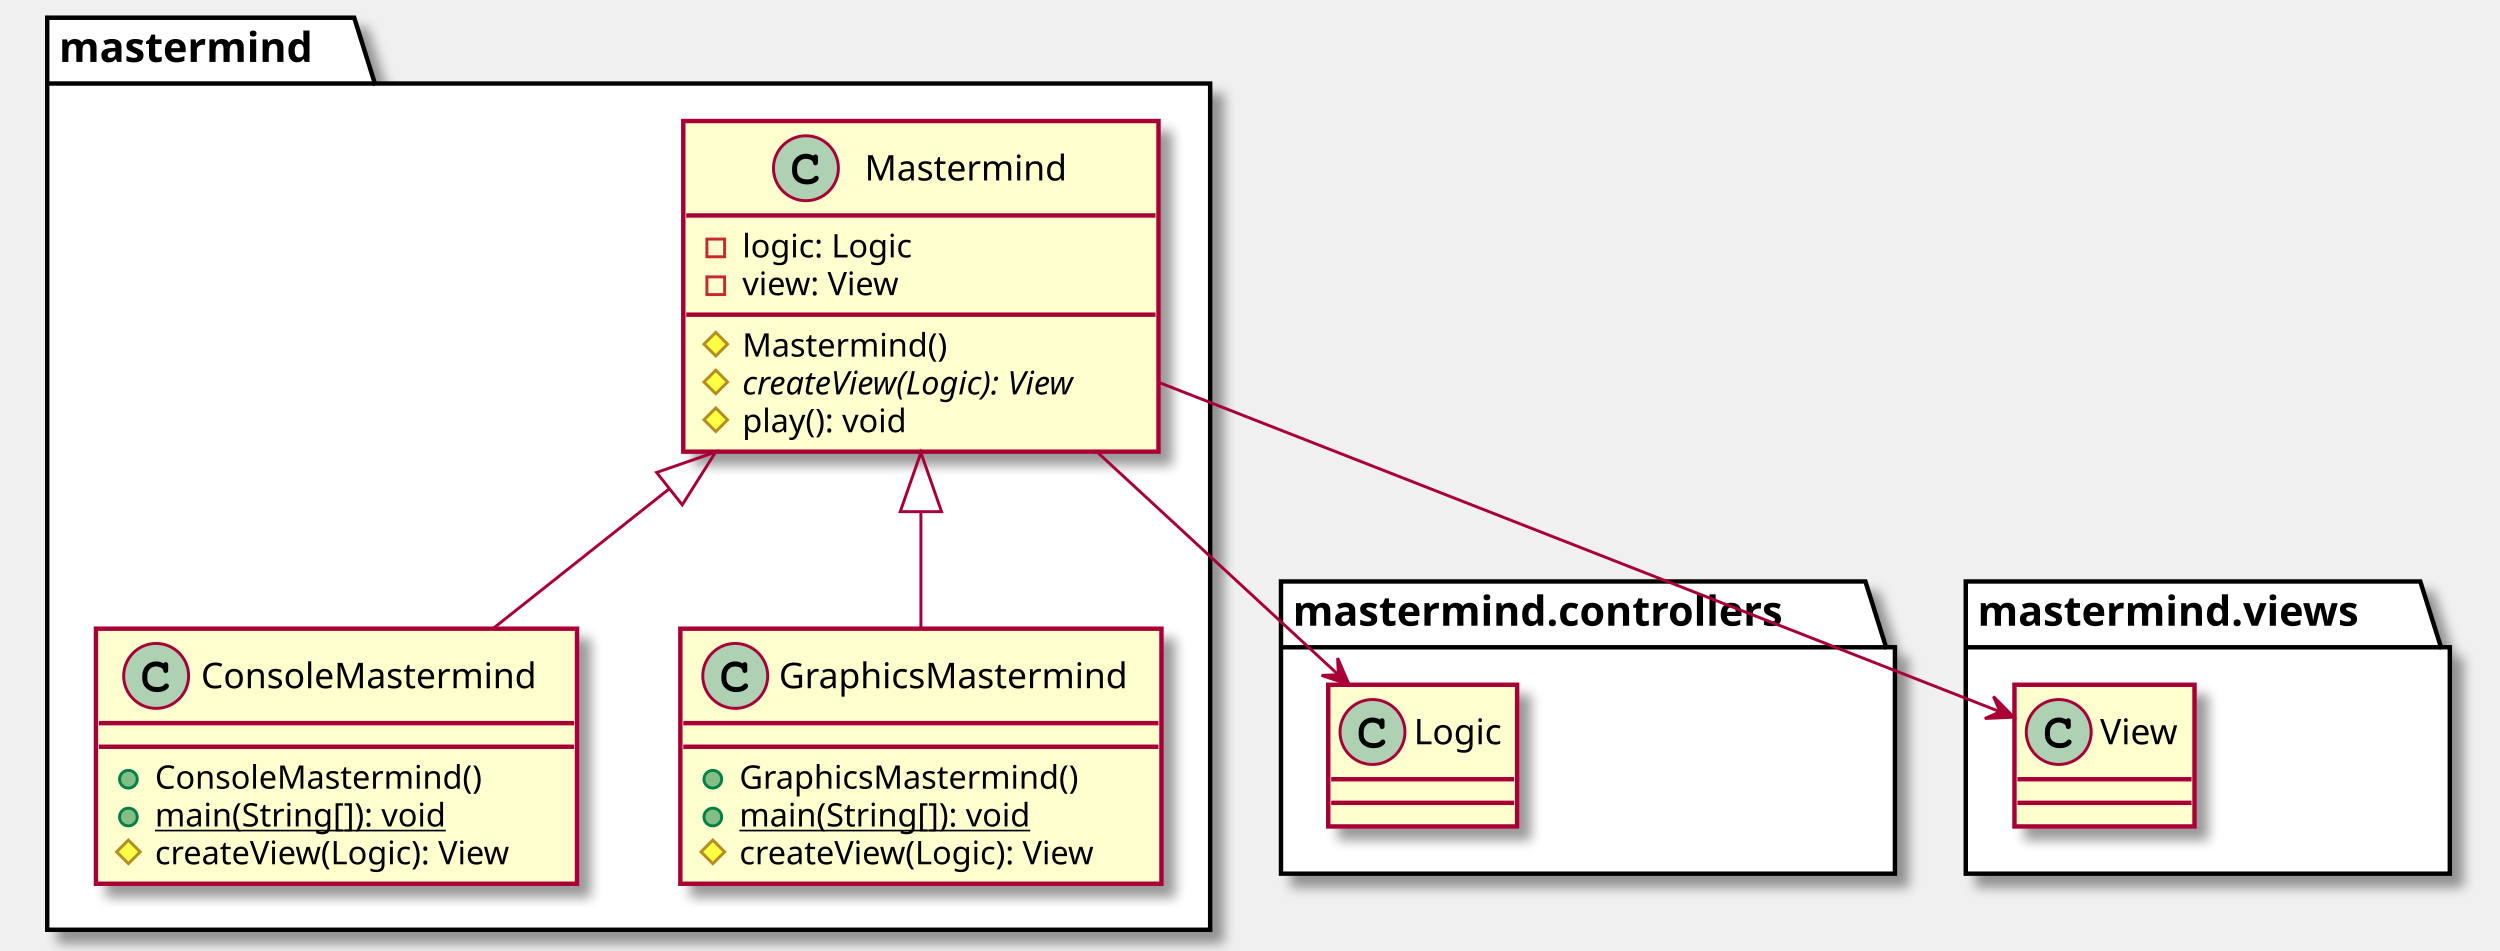
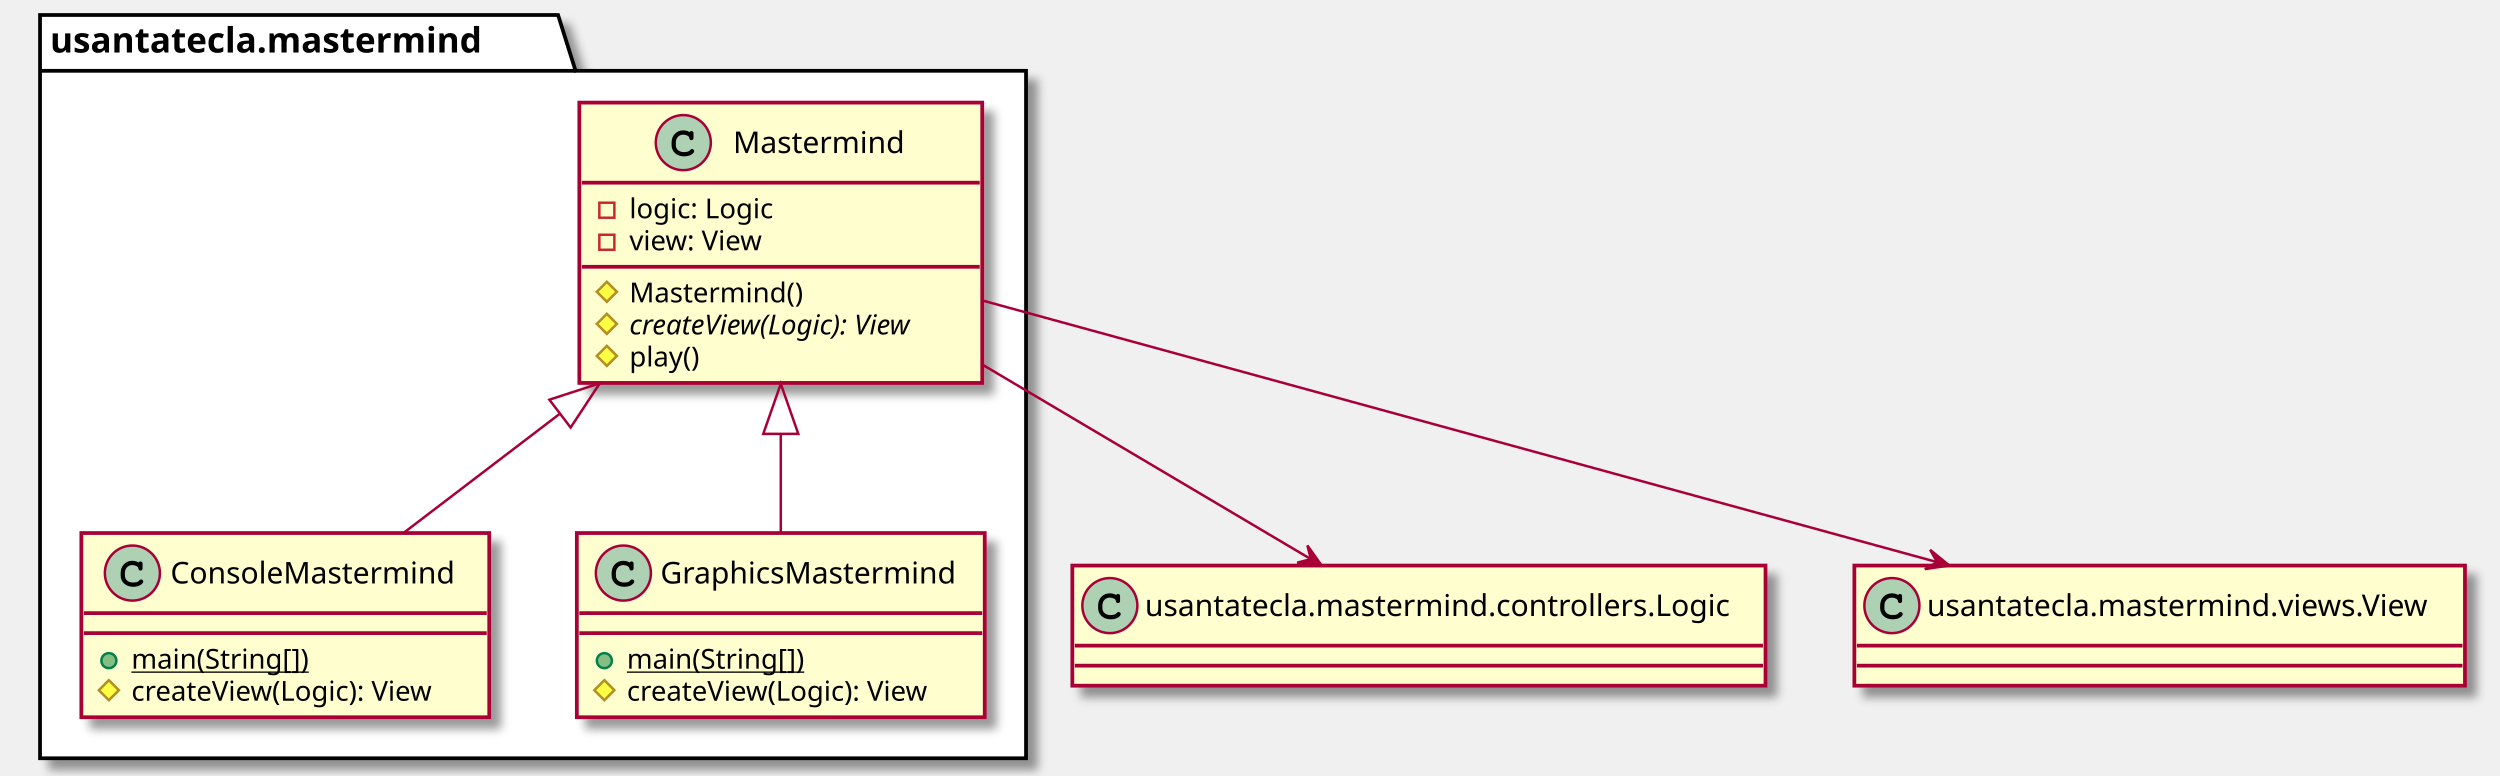
- <svg xmlns="http://www.w3.org/2000/svg" contentScriptType="application/ecmascript" contentStyleType="text/css" height="322px" preserveAspectRatio="none" style="width:847px;height:322px;" version="1.1" viewBox="0 0 847 322" width="847px" zoomAndPan="magnify">
+ <svg xmlns="http://www.w3.org/2000/svg" contentScriptType="application/ecmascript" contentStyleType="text/css" height="310px" preserveAspectRatio="none" style="width:999px;height:310px;" version="1.1" viewBox="0 0 999 310" width="999px" zoomAndPan="magnify">
  <defs>
-     <filter height="300%" id="f1buo74q2ezq4b" width="300%" x="-1" y="-1">
+     <filter height="300%" id="f1wqo0jq590npg" width="300%" x="-1" y="-1">
      <feGaussianBlur result="blurOut" stdDeviation="2.0" />
      <feColorMatrix in="blurOut" result="blurOut2" type="matrix" values="0 0 0 0 0 0 0 0 0 0 0 0 0 0 0 0 0 0 .4 0" />
      <feOffset dx="4.0" dy="4.0" in="blurOut2" result="blurOut3" />
      <feBlend in="SourceGraphic" in2="blurOut3" mode="normal" />
    </filter>
  </defs>
  <g>
-     <polygon fill="#FFFFFF" filter="url(#f1buo74q2ezq4b)" points="16,6,120,6,127,28.297,410,28.297,410,315,16,315,16,6" style="stroke:#000000;stroke-width:1.5;" />
-     <line style="stroke:#000000;stroke-width:1.5;" x1="16" x2="127" y1="28.297" y2="28.297" />
-     <text fill="#000000" font-family="sans-serif" font-size="14" font-weight="bold" lengthAdjust="spacingAndGlyphs" textLength="98" x="20" y="20.995">mastermind</text>
-     <polygon fill="#FFFFFF" filter="url(#f1buo74q2ezq4b)" points="434,197,632,197,639,219.297,642,219.297,642,296,434,296,434,197" style="stroke:#000000;stroke-width:1.5;" />
-     <line style="stroke:#000000;stroke-width:1.5;" x1="434" x2="639" y1="219.297" y2="219.297" />
-     <text fill="#000000" font-family="sans-serif" font-size="14" font-weight="bold" lengthAdjust="spacingAndGlyphs" textLength="192" x="438" y="211.995">mastermind.controllers</text>
-     <polygon fill="#FFFFFF" filter="url(#f1buo74q2ezq4b)" points="666,197,820,197,827,219.297,830,219.297,830,296,666,296,666,197" style="stroke:#000000;stroke-width:1.5;" />
-     <line style="stroke:#000000;stroke-width:1.5;" x1="666" x2="827" y1="219.297" y2="219.297" />
-     <text fill="#000000" font-family="sans-serif" font-size="14" font-weight="bold" lengthAdjust="spacingAndGlyphs" textLength="148" x="670" y="211.995">mastermind.views</text>
-     <rect codeLine="1" fill="#FEFECE" filter="url(#f1buo74q2ezq4b)" height="86.414" id="mastermind.ConsoleMastermind" style="stroke:#A80036;stroke-width:1.5;" width="163" x="32.5" y="213" />
+     <polygon fill="#FFFFFF" filter="url(#f1wqo0jq590npg)" points="16,6,223,6,230,28.297,410,28.297,410,303,16,303,16,6" style="stroke:#000000;stroke-width:1.5;" />
+     <line style="stroke:#000000;stroke-width:1.5;" x1="16" x2="230" y1="28.297" y2="28.297" />
+     <text fill="#000000" font-family="sans-serif" font-size="14" font-weight="bold" lengthAdjust="spacingAndGlyphs" textLength="201" x="20" y="20.995">usantatecla.mastermind</text>
+     <rect codeLine="1" fill="#FEFECE" filter="url(#f1wqo0jq590npg)" height="73.609" id="usantatecla.mastermind.ConsoleMastermind" style="stroke:#A80036;stroke-width:1.5;" width="163" x="32.5" y="213" />
    <ellipse cx="52.9" cy="229" fill="#ADD1B2" rx="11" ry="11" style="stroke:#A80036;stroke-width:1.0;" />
    <path d="M55.244,224.672 C54.306,224.234 53.712,224.094 52.837,224.094 C50.212,224.094 48.212,226.172 48.212,228.891 L48.212,230.016 C48.212,232.594 50.322,234.484 53.212,234.484 C54.431,234.484 55.587,234.188 56.337,233.641 C56.916,233.234 57.244,232.781 57.244,232.391 C57.244,231.938 56.853,231.547 56.384,231.547 C56.166,231.547 55.962,231.625 55.775,231.812 C55.322,232.297 55.322,232.297 55.134,232.391 C54.712,232.656 54.025,232.781 53.259,232.781 C51.212,232.781 49.916,231.688 49.916,229.984 L49.916,228.891 C49.916,227.109 51.166,225.797 52.9,225.797 C53.478,225.797 54.087,225.953 54.556,226.203 C55.041,226.484 55.212,226.703 55.306,227.109 C55.369,227.516 55.4,227.641 55.541,227.766 C55.681,227.906 55.916,228.016 56.134,228.016 C56.4,228.016 56.666,227.875 56.837,227.656 C56.947,227.5 56.978,227.312 56.978,226.891 L56.978,225.469 C56.978,225.031 56.962,224.906 56.869,224.75 C56.712,224.484 56.431,224.344 56.134,224.344 C55.837,224.344 55.634,224.438 55.416,224.75 L55.244,224.672 Z " fill="#000000" />
    <text fill="#000000" font-family="sans-serif" font-size="12" lengthAdjust="spacingAndGlyphs" textLength="119" x="68.1" y="233.154">ConsoleMastermind</text>
    <line style="stroke:#A80036;stroke-width:1.5;" x1="33.5" x2="194.5" y1="245" y2="245" />
    <line style="stroke:#A80036;stroke-width:1.5;" x1="33.5" x2="194.5" y1="253" y2="253" />
    <ellipse cx="43.5" cy="264" fill="#84BE84" rx="3" ry="3" style="stroke:#038048;stroke-width:1.0;" />
-     <text fill="#000000" font-family="sans-serif" font-size="11" lengthAdjust="spacingAndGlyphs" textLength="120" x="52.5" y="267.21">ConsoleMastermind()</text>
-     <ellipse cx="43.5" cy="276.805" fill="#84BE84" rx="3" ry="3" style="stroke:#038048;stroke-width:1.0;" />
-     <text fill="#000000" font-family="sans-serif" font-size="11" lengthAdjust="spacingAndGlyphs" text-decoration="underline" textLength="108" x="52.5" y="280.015">main(String[]): void</text>
-     <polygon fill="#FFFF44" points="43.5,284.609,47.5,288.609,43.5,292.609,39.5,288.609" style="stroke:#B38D22;stroke-width:1.0;" />
-     <text fill="#000000" font-family="sans-serif" font-size="11" lengthAdjust="spacingAndGlyphs" textLength="137" x="52.5" y="292.82">createView(Logic): View</text>
-     <rect codeLine="15" fill="#FEFECE" filter="url(#f1buo74q2ezq4b)" height="112.023" id="mastermind.Mastermind" style="stroke:#A80036;stroke-width:1.5;" width="161" x="231.5" y="41" />
+     <text fill="#000000" font-family="sans-serif" font-size="11" lengthAdjust="spacingAndGlyphs" text-decoration="underline" textLength="77" x="52.5" y="267.21">main(String[])</text>
+     <polygon fill="#FFFF44" points="43.5,271.805,47.5,275.805,43.5,279.805,39.5,275.805" style="stroke:#B38D22;stroke-width:1.0;" />
+     <text fill="#000000" font-family="sans-serif" font-size="11" lengthAdjust="spacingAndGlyphs" textLength="137" x="52.5" y="280.015">createView(Logic): View</text>
+     <rect codeLine="13" fill="#FEFECE" filter="url(#f1wqo0jq590npg)" height="112.023" id="usantatecla.mastermind.Mastermind" style="stroke:#A80036;stroke-width:1.5;" width="161" x="231.5" y="41" />
    <ellipse cx="273.05" cy="57" fill="#ADD1B2" rx="11" ry="11" style="stroke:#A80036;stroke-width:1.0;" />
    <path d="M275.394,52.672 C274.456,52.234 273.863,52.094 272.988,52.094 C270.363,52.094 268.363,54.172 268.363,56.891 L268.363,58.016 C268.363,60.594 270.472,62.484 273.363,62.484 C274.581,62.484 275.738,62.188 276.488,61.641 C277.066,61.234 277.394,60.781 277.394,60.391 C277.394,59.938 277.003,59.547 276.534,59.547 C276.316,59.547 276.113,59.625 275.925,59.812 C275.472,60.297 275.472,60.297 275.284,60.391 C274.863,60.656 274.175,60.781 273.409,60.781 C271.363,60.781 270.066,59.688 270.066,57.984 L270.066,56.891 C270.066,55.109 271.316,53.797 273.05,53.797 C273.628,53.797 274.238,53.953 274.706,54.203 C275.191,54.484 275.363,54.703 275.456,55.109 C275.519,55.516 275.55,55.641 275.691,55.766 C275.831,55.906 276.066,56.016 276.284,56.016 C276.55,56.016 276.816,55.875 276.988,55.656 C277.097,55.5 277.128,55.312 277.128,54.891 L277.128,53.469 C277.128,53.031 277.113,52.906 277.019,52.75 C276.863,52.484 276.581,52.344 276.284,52.344 C275.988,52.344 275.784,52.438 275.566,52.75 L275.394,52.672 Z " fill="#000000" />
    <text fill="#000000" font-family="sans-serif" font-size="12" lengthAdjust="spacingAndGlyphs" textLength="70" x="292.95" y="61.154">Mastermind</text>
    <line style="stroke:#A80036;stroke-width:1.5;" x1="232.5" x2="391.5" y1="73" y2="73" />
    <rect fill="none" height="6" style="stroke:#C82930;stroke-width:1.0;" width="6" x="239.5" y="81" />
    <text fill="#000000" font-family="sans-serif" font-size="11" lengthAdjust="spacingAndGlyphs" textLength="62" x="251.5" y="87.21">logic: Logic</text>
    <rect fill="none" height="6" style="stroke:#C82930;stroke-width:1.0;" width="6" x="239.5" y="93.805" />
    <text fill="#000000" font-family="sans-serif" font-size="11" lengthAdjust="spacingAndGlyphs" textLength="62" x="251.5" y="100.015">view: View</text>
    <line style="stroke:#A80036;stroke-width:1.5;" x1="232.5" x2="391.5" y1="106.609" y2="106.609" />
    <polygon fill="#FFFF44" points="242.5,112.609,246.5,116.609,242.5,120.609,238.5,116.609" style="stroke:#B38D22;stroke-width:1.0;" />
    <text fill="#000000" font-family="sans-serif" font-size="11" lengthAdjust="spacingAndGlyphs" textLength="74" x="251.5" y="120.82">Mastermind()</text>
    <polygon fill="#FFFF44" points="242.5,125.414,246.5,129.414,242.5,133.414,238.5,129.414" style="stroke:#B38D22;stroke-width:1.0;" />
    <text fill="#000000" font-family="sans-serif" font-size="11" font-style="italic" lengthAdjust="spacingAndGlyphs" textLength="135" x="251.5" y="133.625">createView(Logic): View</text>
    <polygon fill="#FFFF44" points="242.5,138.219,246.5,142.219,242.5,146.219,238.5,142.219" style="stroke:#B38D22;stroke-width:1.0;" />
-     <text fill="#000000" font-family="sans-serif" font-size="11" lengthAdjust="spacingAndGlyphs" textLength="63" x="251.5" y="146.429">play(): void</text>
-     <rect codeLine="8" fill="#FEFECE" filter="url(#f1buo74q2ezq4b)" height="86.414" id="mastermind.GraphicsMastermind" style="stroke:#A80036;stroke-width:1.5;" width="163" x="230.5" y="213" />
+     <text fill="#000000" font-family="sans-serif" font-size="11" lengthAdjust="spacingAndGlyphs" textLength="32" x="251.5" y="146.429">play()</text>
+     <rect codeLine="7" fill="#FEFECE" filter="url(#f1wqo0jq590npg)" height="73.609" id="usantatecla.mastermind.GraphicsMastermind" style="stroke:#A80036;stroke-width:1.5;" width="163" x="230.5" y="213" />
    <ellipse cx="249.1" cy="229" fill="#ADD1B2" rx="11" ry="11" style="stroke:#A80036;stroke-width:1.0;" />
    <path d="M251.444,224.672 C250.506,224.234 249.912,224.094 249.037,224.094 C246.412,224.094 244.412,226.172 244.412,228.891 L244.412,230.016 C244.412,232.594 246.522,234.484 249.412,234.484 C250.631,234.484 251.787,234.188 252.537,233.641 C253.116,233.234 253.444,232.781 253.444,232.391 C253.444,231.938 253.053,231.547 252.584,231.547 C252.366,231.547 252.162,231.625 251.975,231.812 C251.522,232.297 251.522,232.297 251.334,232.391 C250.912,232.656 250.225,232.781 249.459,232.781 C247.412,232.781 246.116,231.688 246.116,229.984 L246.116,228.891 C246.116,227.109 247.366,225.797 249.1,225.797 C249.678,225.797 250.287,225.953 250.756,226.203 C251.241,226.484 251.412,226.703 251.506,227.109 C251.569,227.516 251.6,227.641 251.741,227.766 C251.881,227.906 252.116,228.016 252.334,228.016 C252.6,228.016 252.866,227.875 253.037,227.656 C253.147,227.5 253.178,227.312 253.178,226.891 L253.178,225.469 C253.178,225.031 253.162,224.906 253.069,224.75 C252.912,224.484 252.631,224.344 252.334,224.344 C252.037,224.344 251.834,224.438 251.616,224.75 L251.444,224.672 Z " fill="#000000" />
    <text fill="#000000" font-family="sans-serif" font-size="12" lengthAdjust="spacingAndGlyphs" textLength="123" x="263.9" y="233.154">GraphicsMastermind</text>
    <line style="stroke:#A80036;stroke-width:1.5;" x1="231.5" x2="392.5" y1="245" y2="245" />
    <line style="stroke:#A80036;stroke-width:1.5;" x1="231.5" x2="392.5" y1="253" y2="253" />
    <ellipse cx="241.5" cy="264" fill="#84BE84" rx="3" ry="3" style="stroke:#038048;stroke-width:1.0;" />
-     <text fill="#000000" font-family="sans-serif" font-size="11" lengthAdjust="spacingAndGlyphs" textLength="123" x="250.5" y="267.21">GraphicsMastermind()</text>
-     <ellipse cx="241.5" cy="276.805" fill="#84BE84" rx="3" ry="3" style="stroke:#038048;stroke-width:1.0;" />
-     <text fill="#000000" font-family="sans-serif" font-size="11" lengthAdjust="spacingAndGlyphs" text-decoration="underline" textLength="108" x="250.5" y="280.015">main(String[]): void</text>
-     <polygon fill="#FFFF44" points="241.5,284.609,245.5,288.609,241.5,292.609,237.5,288.609" style="stroke:#B38D22;stroke-width:1.0;" />
-     <text fill="#000000" font-family="sans-serif" font-size="11" lengthAdjust="spacingAndGlyphs" textLength="137" x="250.5" y="292.82">createView(Logic): View</text>
-     <rect fill="#FEFECE" filter="url(#f1buo74q2ezq4b)" height="48" id="mastermind.controllers.Logic" style="stroke:#A80036;stroke-width:1.5;" width="64" x="450" y="232" />
-     <ellipse cx="465" cy="248" fill="#ADD1B2" rx="11" ry="11" style="stroke:#A80036;stroke-width:1.0;" />
-     <path d="M467.344,243.672 C466.406,243.234 465.812,243.094 464.938,243.094 C462.312,243.094 460.312,245.172 460.312,247.891 L460.312,249.016 C460.312,251.594 462.422,253.484 465.312,253.484 C466.531,253.484 467.688,253.188 468.438,252.641 C469.016,252.234 469.344,251.781 469.344,251.391 C469.344,250.938 468.953,250.547 468.484,250.547 C468.266,250.547 468.062,250.625 467.875,250.812 C467.422,251.297 467.422,251.297 467.234,251.391 C466.812,251.656 466.125,251.781 465.359,251.781 C463.312,251.781 462.016,250.688 462.016,248.984 L462.016,247.891 C462.016,246.109 463.266,244.797 465,244.797 C465.578,244.797 466.188,244.953 466.656,245.203 C467.141,245.484 467.312,245.703 467.406,246.109 C467.469,246.516 467.5,246.641 467.641,246.766 C467.781,246.906 468.016,247.016 468.234,247.016 C468.5,247.016 468.766,246.875 468.938,246.656 C469.047,246.5 469.078,246.312 469.078,245.891 L469.078,244.469 C469.078,244.031 469.062,243.906 468.969,243.75 C468.812,243.484 468.531,243.344 468.234,243.344 C467.938,243.344 467.734,243.438 467.516,243.75 L467.344,243.672 Z " fill="#000000" />
-     <text fill="#000000" font-family="sans-serif" font-size="12" lengthAdjust="spacingAndGlyphs" textLength="32" x="479" y="252.154">Logic</text>
-     <line style="stroke:#A80036;stroke-width:1.5;" x1="451" x2="513" y1="264" y2="264" />
-     <line style="stroke:#A80036;stroke-width:1.5;" x1="451" x2="513" y1="272" y2="272" />
-     <rect fill="#FEFECE" filter="url(#f1buo74q2ezq4b)" height="48" id="mastermind.views.View" style="stroke:#A80036;stroke-width:1.5;" width="61" x="682.5" y="232" />
-     <ellipse cx="697.5" cy="248" fill="#ADD1B2" rx="11" ry="11" style="stroke:#A80036;stroke-width:1.0;" />
-     <path d="M699.844,243.672 C698.906,243.234 698.312,243.094 697.438,243.094 C694.812,243.094 692.812,245.172 692.812,247.891 L692.812,249.016 C692.812,251.594 694.922,253.484 697.812,253.484 C699.031,253.484 700.188,253.188 700.938,252.641 C701.516,252.234 701.844,251.781 701.844,251.391 C701.844,250.938 701.453,250.547 700.984,250.547 C700.766,250.547 700.562,250.625 700.375,250.812 C699.922,251.297 699.922,251.297 699.734,251.391 C699.312,251.656 698.625,251.781 697.859,251.781 C695.812,251.781 694.516,250.688 694.516,248.984 L694.516,247.891 C694.516,246.109 695.766,244.797 697.5,244.797 C698.078,244.797 698.688,244.953 699.156,245.203 C699.641,245.484 699.812,245.703 699.906,246.109 C699.969,246.516 700,246.641 700.141,246.766 C700.281,246.906 700.516,247.016 700.734,247.016 C701,247.016 701.266,246.875 701.438,246.656 C701.547,246.5 701.578,246.312 701.578,245.891 L701.578,244.469 C701.578,244.031 701.562,243.906 701.469,243.75 C701.312,243.484 701.031,243.344 700.734,243.344 C700.438,243.344 700.234,243.438 700.016,243.75 L699.844,243.672 Z " fill="#000000" />
-     <text fill="#000000" font-family="sans-serif" font-size="12" lengthAdjust="spacingAndGlyphs" textLength="29" x="711.5" y="252.154">View</text>
-     <line style="stroke:#A80036;stroke-width:1.5;" x1="683.5" x2="742.5" y1="264" y2="264" />
-     <line style="stroke:#A80036;stroke-width:1.5;" x1="683.5" x2="742.5" y1="272" y2="272" />
-     <path codeLine="6" d="M226.522,165.778 C206.349,181.774 185.413,198.375 167.149,212.857 " fill="none" id="mastermind.Mastermind-backto-mastermind.ConsoleMastermind" style="stroke:#A80036;stroke-width:1.0;" />
-     <polygon fill="none" points="222.451,160.073,242.471,153.132,231.149,171.043,222.451,160.073" style="stroke:#A80036;stroke-width:1.0;" />
-     <path codeLine="13" d="M312,173.611 C312,187.156 312,200.815 312,212.974 " fill="none" id="mastermind.Mastermind-backto-mastermind.GraphicsMastermind" style="stroke:#A80036;stroke-width:1.0;" />
-     <polygon fill="none" points="305,173.352,312,153.352,319,173.352,305,173.352" style="stroke:#A80036;stroke-width:1.0;" />
-     <path codeLine="22" d="M371.936,153.352 C399.588,178.89 431.126,208.017 453.333,228.526 " fill="none" id="mastermind.Mastermind-to-mastermind.controllers.Logic" style="stroke:#A80036;stroke-width:1.0;" />
-     <polygon fill="#A80036" points="457.091,231.996,453.192,222.952,453.418,228.604,447.765,228.829,457.091,231.996" style="stroke:#A80036;stroke-width:1.0;" />
-     <path codeLine="23" d="M392.666,129.582 C479.597,163.618 614.001,216.24 677.482,241.094 " fill="none" id="mastermind.Mastermind-to-mastermind.views.View" style="stroke:#A80036;stroke-width:1.0;" />
-     <polygon fill="#A80036" points="682.297,242.979,675.375,235.973,677.641,241.156,672.458,243.423,682.297,242.979" style="stroke:#A80036;stroke-width:1.0;" />
+     <text fill="#000000" font-family="sans-serif" font-size="11" lengthAdjust="spacingAndGlyphs" text-decoration="underline" textLength="77" x="250.5" y="267.21">main(String[])</text>
+     <polygon fill="#FFFF44" points="241.5,271.805,245.5,275.805,241.5,279.805,237.5,275.805" style="stroke:#B38D22;stroke-width:1.0;" />
+     <text fill="#000000" font-family="sans-serif" font-size="11" lengthAdjust="spacingAndGlyphs" textLength="137" x="250.5" y="280.015">createView(Logic): View</text>
+     <rect codeLine="20" fill="#FEFECE" filter="url(#f1wqo0jq590npg)" height="48" id="Logic" style="stroke:#A80036;stroke-width:1.5;" width="277" x="428.5" y="226" />
+     <ellipse cx="443.5" cy="242" fill="#ADD1B2" rx="11" ry="11" style="stroke:#A80036;stroke-width:1.0;" />
+     <path d="M445.844,237.672 C444.906,237.234 444.312,237.094 443.438,237.094 C440.812,237.094 438.812,239.172 438.812,241.891 L438.812,243.016 C438.812,245.594 440.922,247.484 443.812,247.484 C445.031,247.484 446.188,247.188 446.938,246.641 C447.516,246.234 447.844,245.781 447.844,245.391 C447.844,244.938 447.453,244.547 446.984,244.547 C446.766,244.547 446.562,244.625 446.375,244.812 C445.922,245.297 445.922,245.297 445.734,245.391 C445.312,245.656 444.625,245.781 443.859,245.781 C441.812,245.781 440.516,244.688 440.516,242.984 L440.516,241.891 C440.516,240.109 441.766,238.797 443.5,238.797 C444.078,238.797 444.688,238.953 445.156,239.203 C445.641,239.484 445.812,239.703 445.906,240.109 C445.969,240.516 446,240.641 446.141,240.766 C446.281,240.906 446.516,241.016 446.734,241.016 C447,241.016 447.266,240.875 447.438,240.656 C447.547,240.5 447.578,240.312 447.578,239.891 L447.578,238.469 C447.578,238.031 447.562,237.906 447.469,237.75 C447.312,237.484 447.031,237.344 446.734,237.344 C446.438,237.344 446.234,237.438 446.016,237.75 L445.844,237.672 Z " fill="#000000" />
+     <text fill="#000000" font-family="sans-serif" font-size="12" lengthAdjust="spacingAndGlyphs" textLength="245" x="457.5" y="246.154">usantatecla.mastermind.controllers.Logic</text>
+     <line style="stroke:#A80036;stroke-width:1.5;" x1="429.5" x2="704.5" y1="258" y2="258" />
+     <line style="stroke:#A80036;stroke-width:1.5;" x1="429.5" x2="704.5" y1="266" y2="266" />
+     <rect codeLine="24" fill="#FEFECE" filter="url(#f1wqo0jq590npg)" height="48" id="View" style="stroke:#A80036;stroke-width:1.5;" width="244" x="741" y="226" />
+     <ellipse cx="756" cy="242" fill="#ADD1B2" rx="11" ry="11" style="stroke:#A80036;stroke-width:1.0;" />
+     <path d="M758.344,237.672 C757.406,237.234 756.812,237.094 755.938,237.094 C753.312,237.094 751.312,239.172 751.312,241.891 L751.312,243.016 C751.312,245.594 753.422,247.484 756.312,247.484 C757.531,247.484 758.688,247.188 759.438,246.641 C760.016,246.234 760.344,245.781 760.344,245.391 C760.344,244.938 759.953,244.547 759.484,244.547 C759.266,244.547 759.062,244.625 758.875,244.812 C758.422,245.297 758.422,245.297 758.234,245.391 C757.812,245.656 757.125,245.781 756.359,245.781 C754.312,245.781 753.016,244.688 753.016,242.984 L753.016,241.891 C753.016,240.109 754.266,238.797 756,238.797 C756.578,238.797 757.188,238.953 757.656,239.203 C758.141,239.484 758.312,239.703 758.406,240.109 C758.469,240.516 758.5,240.641 758.641,240.766 C758.781,240.906 759.016,241.016 759.234,241.016 C759.5,241.016 759.766,240.875 759.938,240.656 C760.047,240.5 760.078,240.312 760.078,239.891 L760.078,238.469 C760.078,238.031 760.062,237.906 759.969,237.75 C759.812,237.484 759.531,237.344 759.234,237.344 C758.938,237.344 758.734,237.438 758.516,237.75 L758.344,237.672 Z " fill="#000000" />
+     <text fill="#000000" font-family="sans-serif" font-size="12" lengthAdjust="spacingAndGlyphs" textLength="212" x="770" y="246.154">usantatecla.mastermind.views.View</text>
+     <line style="stroke:#A80036;stroke-width:1.5;" x1="742" x2="984" y1="258" y2="258" />
+     <line style="stroke:#A80036;stroke-width:1.5;" x1="742" x2="984" y1="266" y2="266" />
+     <path codeLine="5" d="M223.527,165.472 C202.151,181.774 180.112,198.581 161.459,212.806 " fill="none" id="usantatecla.mastermind.Mastermind-backto-usantatecla.mastermind.ConsoleMastermind" style="stroke:#A80036;stroke-width:1.0;" />
+     <polygon fill="none" points="219.529,159.718,239.677,153.155,228.019,170.85,219.529,159.718" style="stroke:#A80036;stroke-width:1.0;" />
+     <path codeLine="11" d="M312,173.838 C312,187.469 312,201.085 312,212.91 " fill="none" id="usantatecla.mastermind.Mastermind-backto-usantatecla.mastermind.GraphicsMastermind" style="stroke:#A80036;stroke-width:1.0;" />
+     <polygon fill="none" points="305,173.369,312,153.369,319,173.369,305,173.369" style="stroke:#A80036;stroke-width:1.0;" />
+     <path codeLine="28" d="M392.684,145.777 C435.973,171.411 487.623,201.997 523.41,223.188 " fill="none" id="usantatecla.mastermind.Mastermind-to-Logic" style="stroke:#A80036;stroke-width:1.0;" />
+     <polygon fill="#A80036" points="528.132,225.984,522.427,217.956,523.83,223.436,518.35,224.839,528.132,225.984" style="stroke:#A80036;stroke-width:1.0;" />
+     <path codeLine="29" d="M392.71,120.118 C494.372,147.979 668.486,195.694 773.94,224.593 " fill="none" id="usantatecla.mastermind.Mastermind-to-View" style="stroke:#A80036;stroke-width:1.0;" />
+     <polygon fill="#A80036" points="778.909,225.955,771.288,219.717,774.087,224.632,769.171,227.432,778.909,225.955" style="stroke:#A80036;stroke-width:1.0;" />
  </g>
</svg>
